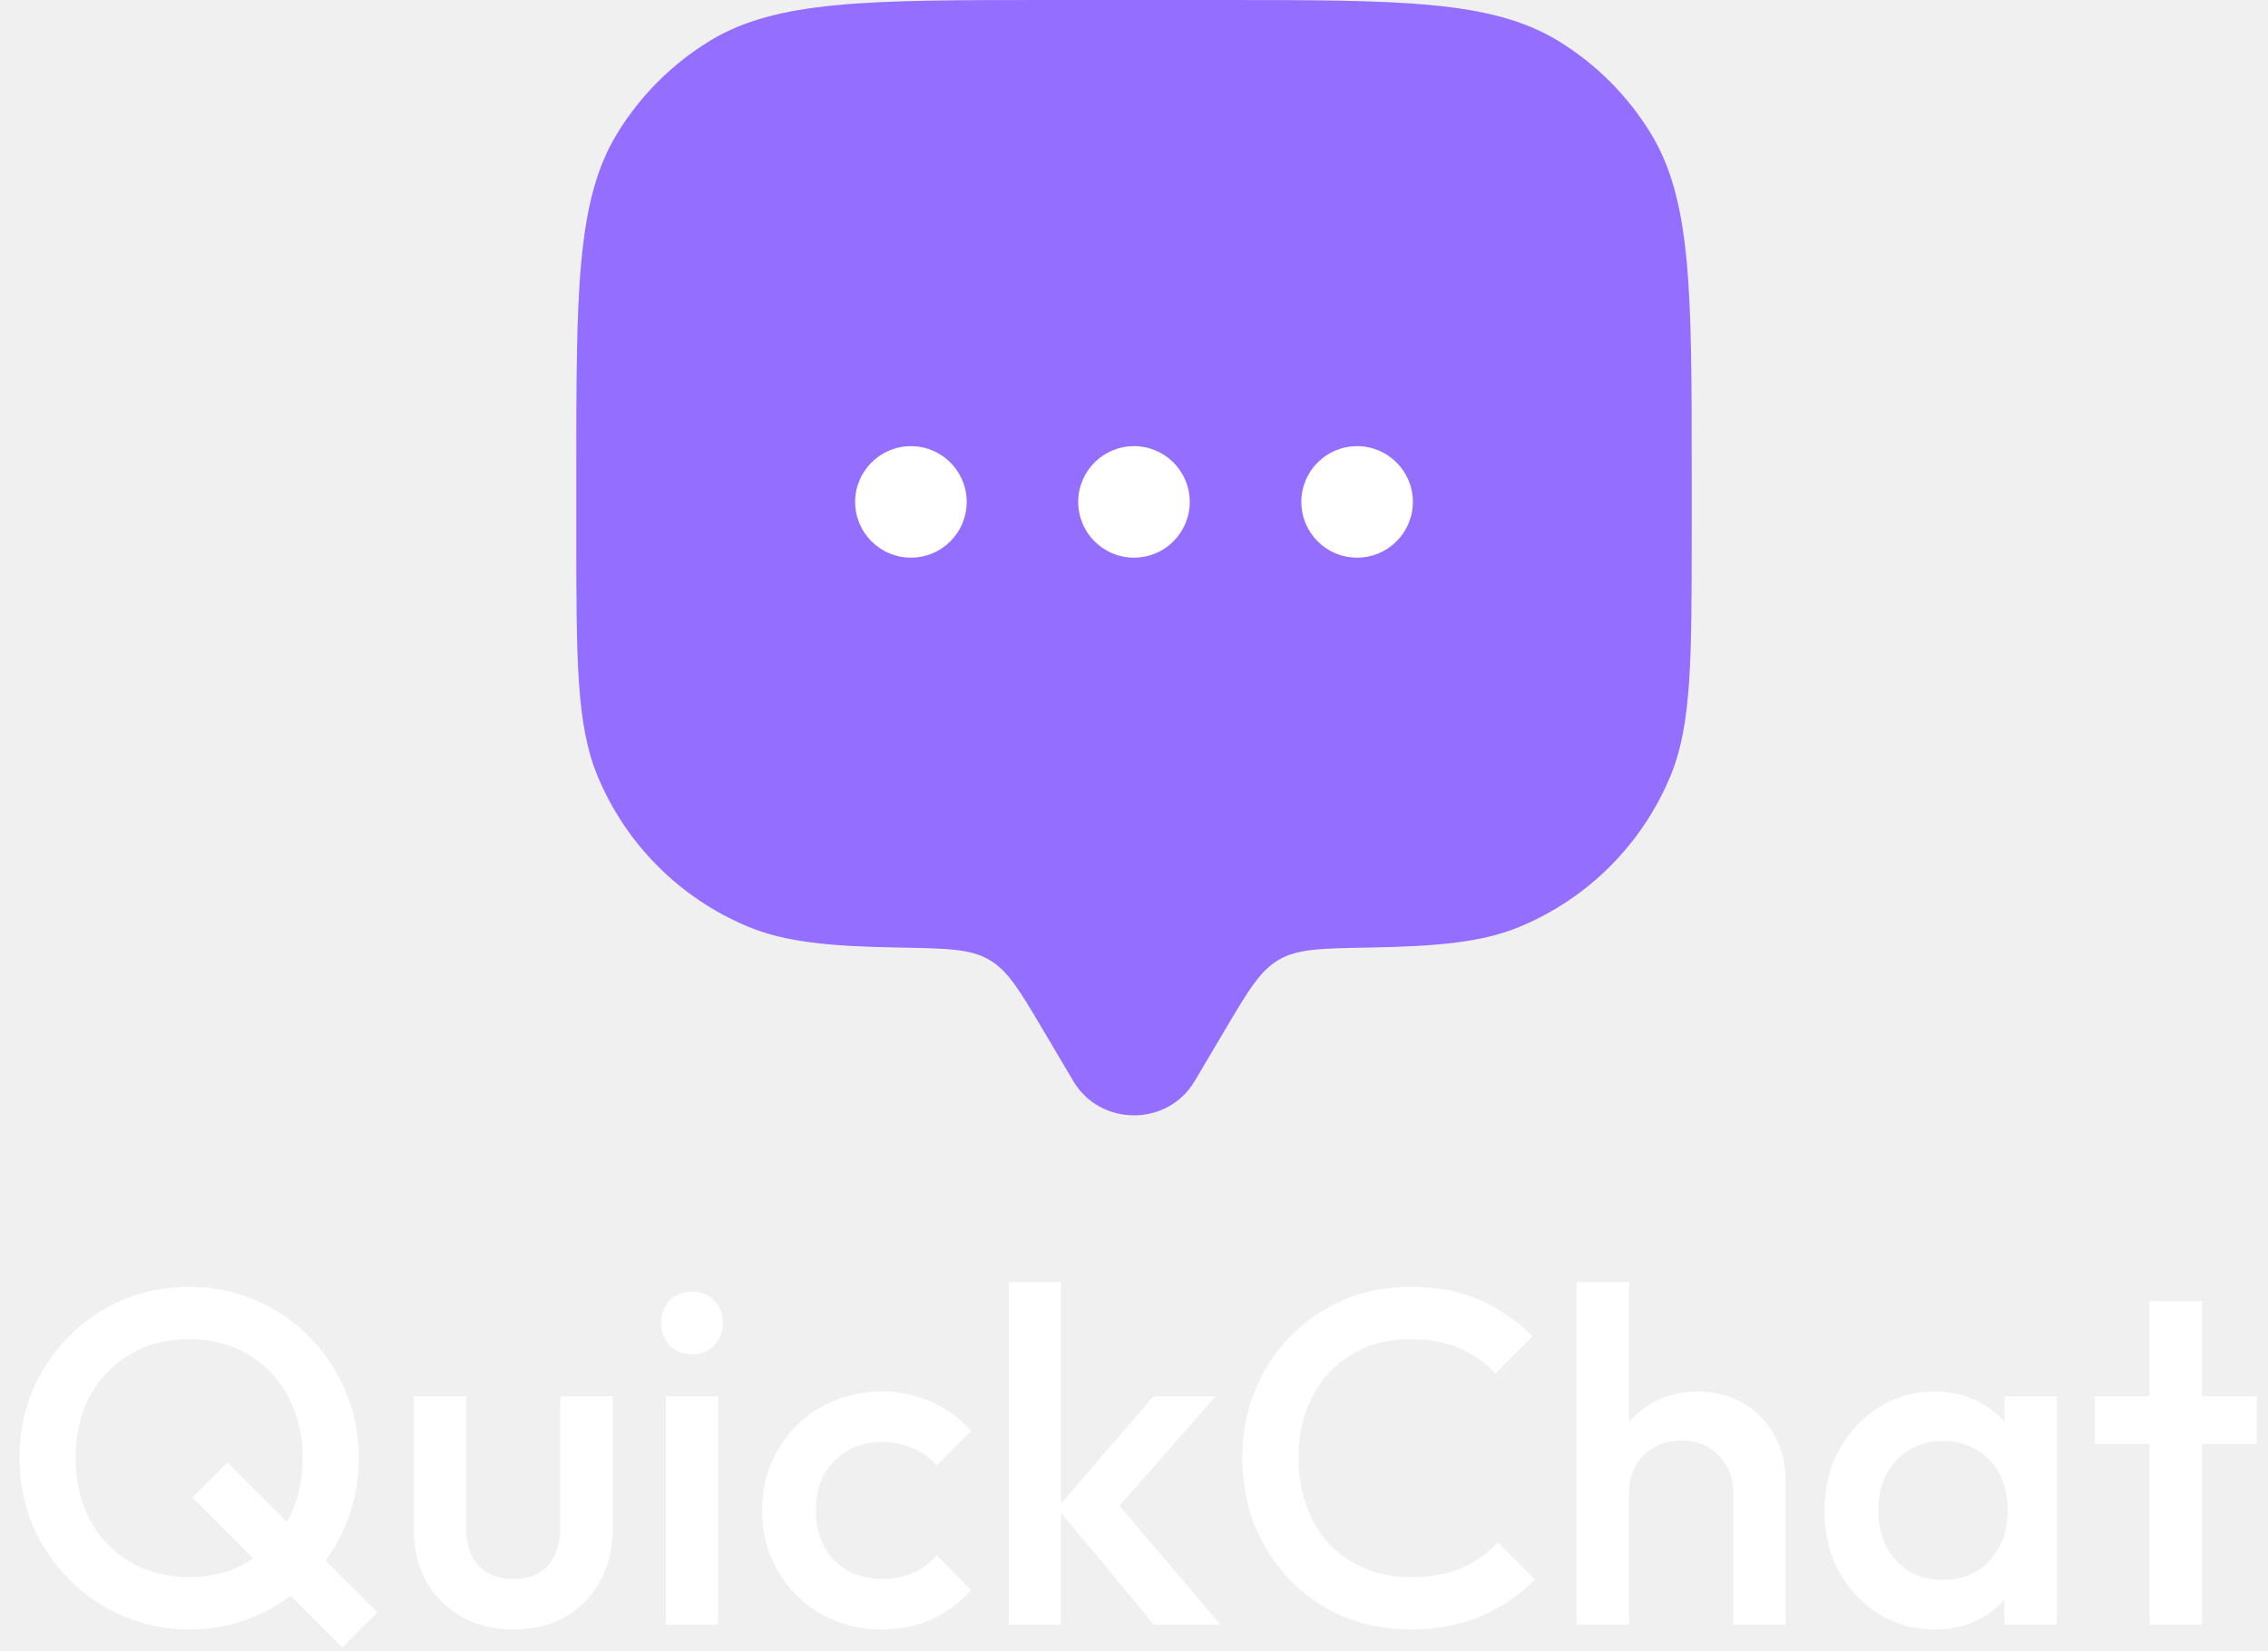
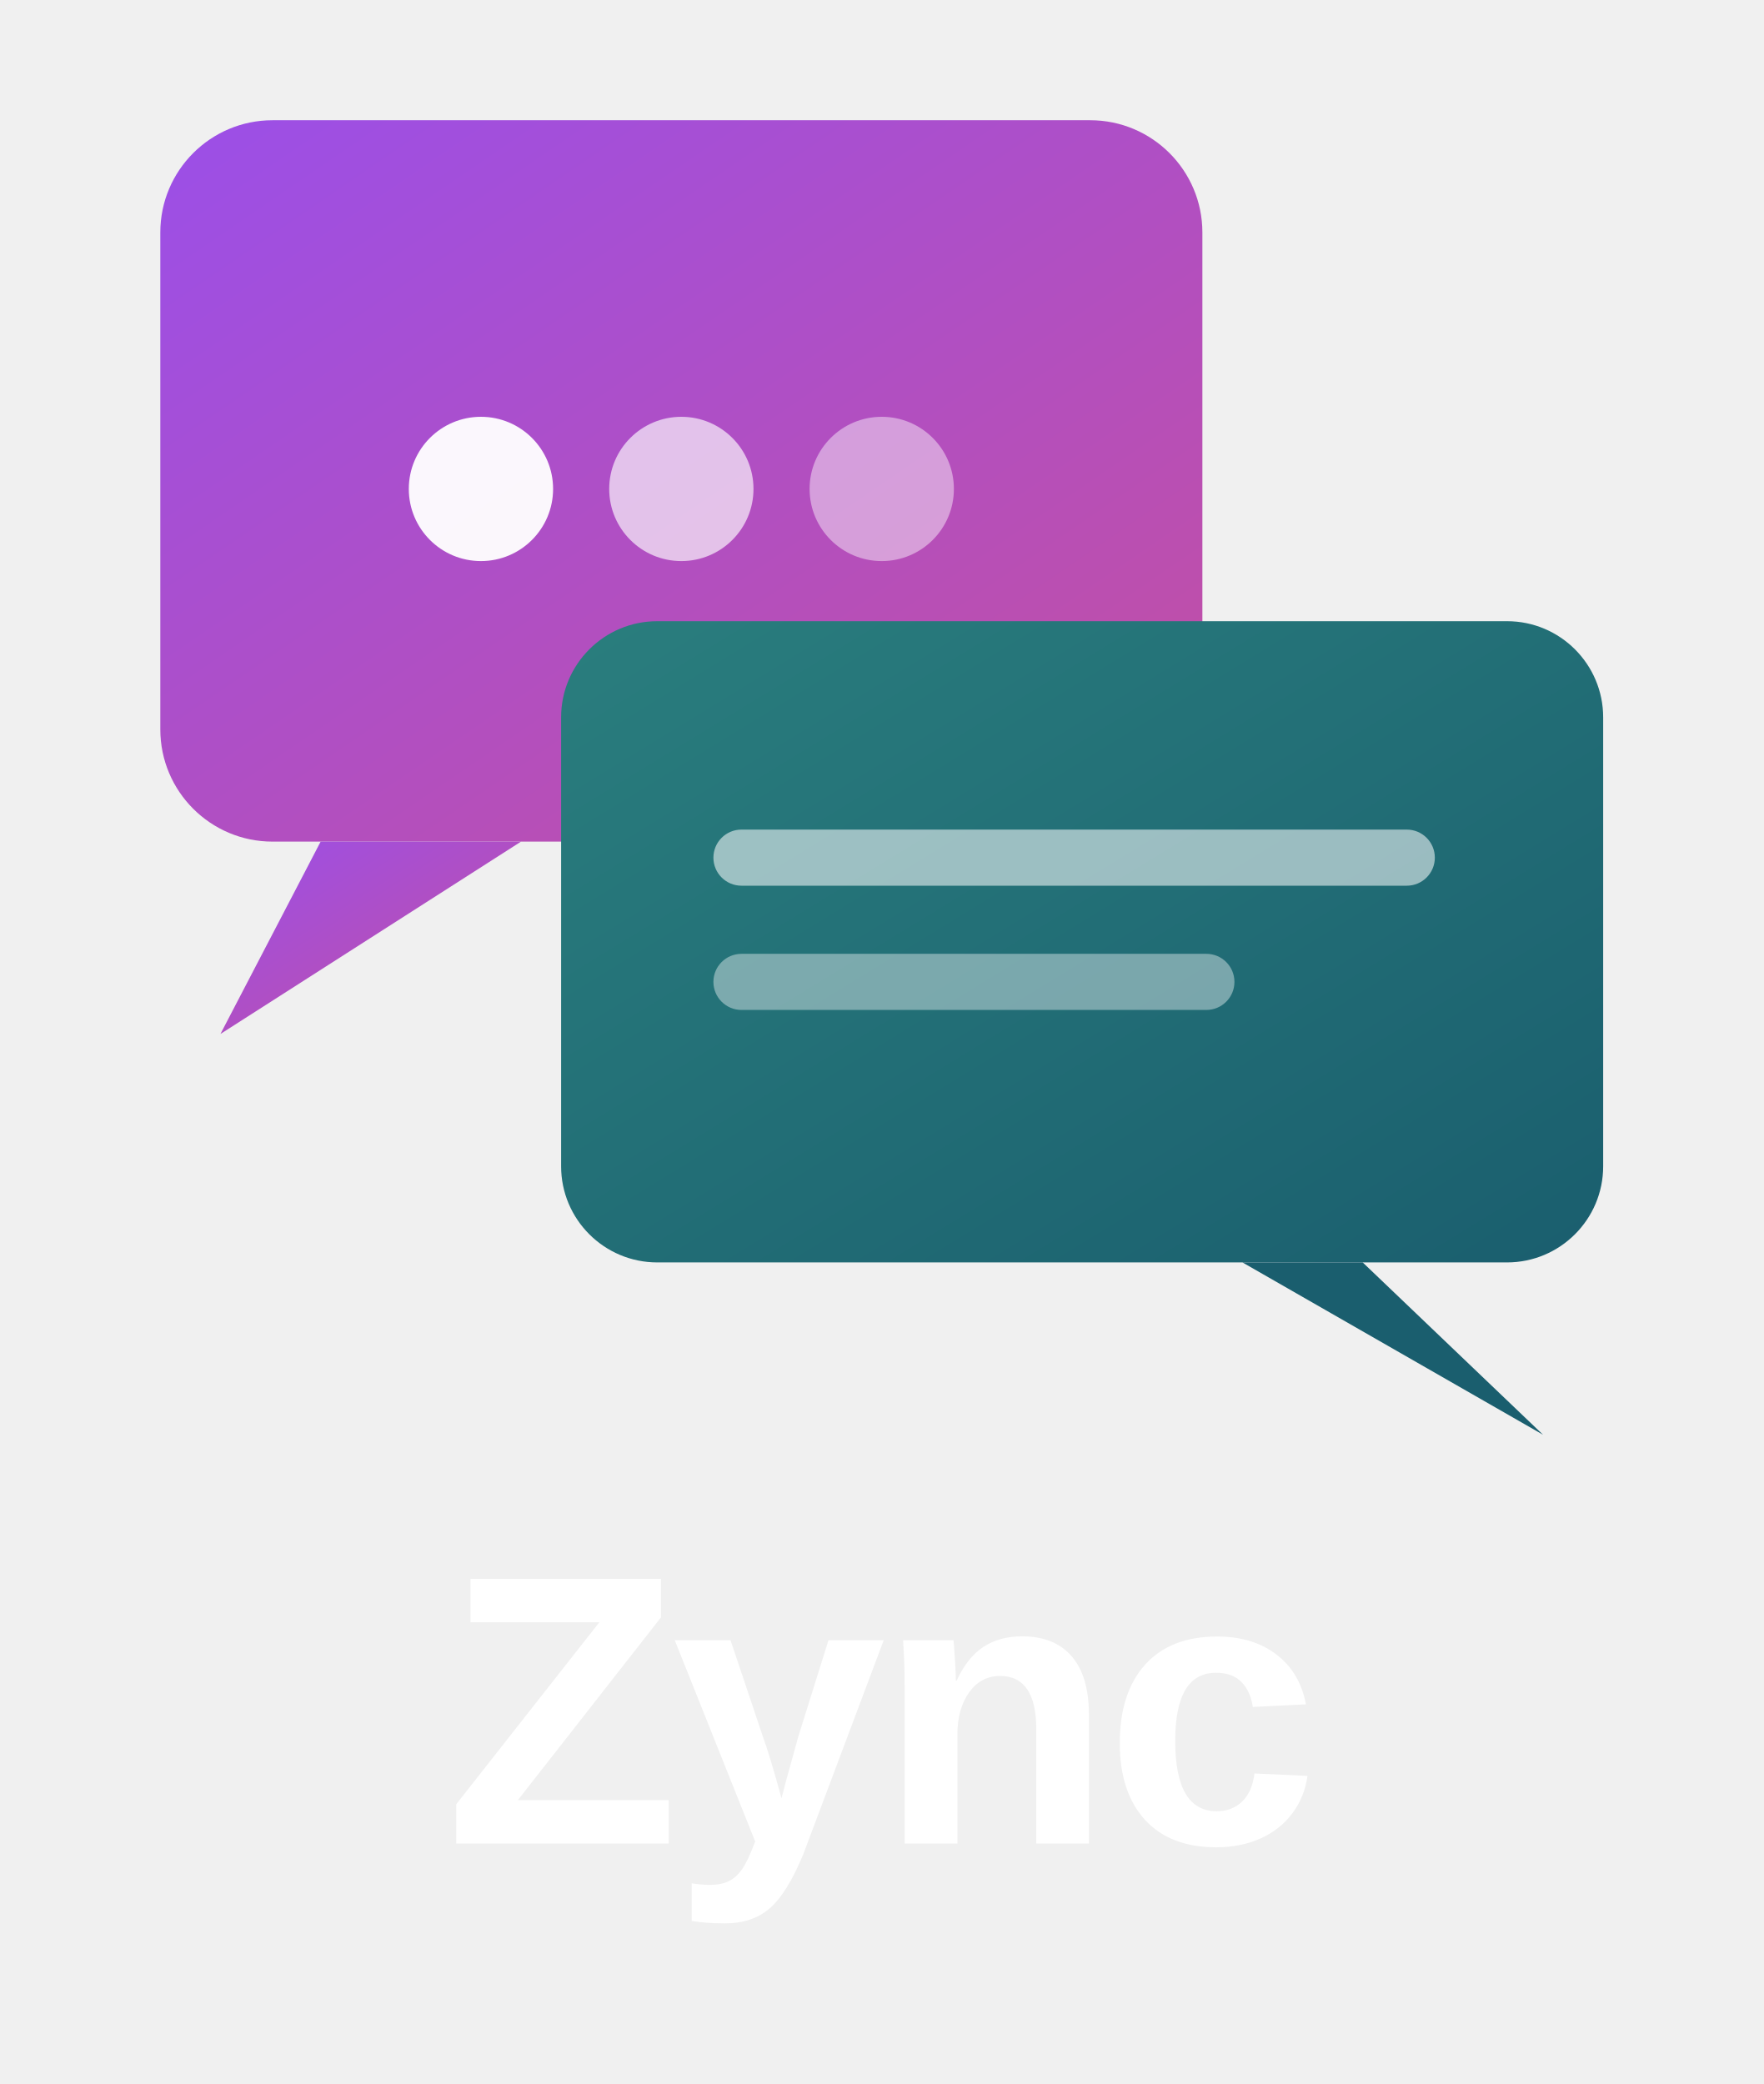
- <svg xmlns="http://www.w3.org/2000/svg" width="610" height="444" viewBox="0 0 610 444" fill="none">
-   <path d="M329.433 277.078L321.301 290.817C314.053 303.061 295.948 303.061 288.7 290.817L280.568 277.078C274.261 266.422 271.108 261.096 266.042 258.148C260.977 255.202 254.599 255.092 241.844 254.873C223.014 254.548 211.204 253.394 201.299 249.292C182.922 241.679 168.321 227.08 160.709 208.702C155 194.92 155 177.446 155 142.501V127.5C155 78.399 155 53.848 166.052 35.813C172.236 25.721 180.721 17.236 190.813 11.052C208.848 -8.94073e-07 233.399 0 282.5 0H327.501C376.602 0 401.152 -8.94073e-07 419.188 11.052C429.281 17.236 437.765 25.721 443.949 35.813C455.001 53.848 455.001 78.399 455.001 127.5V142.501C455.001 177.446 455.001 194.92 449.292 208.702C441.68 227.08 427.08 241.679 408.702 249.292C398.797 253.394 386.988 254.548 368.157 254.873C355.401 255.092 349.024 255.202 343.959 258.148C338.893 261.094 335.739 266.422 329.433 277.078Z" fill="#936EFF" />
-   <path d="M380.004 135.002C380.004 143.287 373.288 150.002 365.004 150.002C356.719 150.002 350.004 143.287 350.004 135.002C350.004 126.717 356.719 120.002 365.004 120.002C373.288 120.002 380.004 126.717 380.004 135.002Z" fill="white" />
-   <path d="M319.996 135.002C319.996 143.287 313.281 150.002 304.996 150.002C296.712 150.002 289.996 143.287 289.996 135.002C289.996 126.717 296.712 120.002 304.996 120.002C313.281 120.002 319.996 126.717 319.996 135.002Z" fill="white" />
-   <path d="M260 135.002C260 143.287 253.284 150.002 245 150.002C236.716 150.002 230 143.287 230 135.002C230 126.717 236.716 120.002 245 120.002C253.284 120.002 260 126.717 260 135.002Z" fill="white" />
-   <path d="M51.072 438.28C44.672 438.28 38.699 437.085 33.152 434.696C27.605 432.307 22.741 429.021 18.56 424.84C14.379 420.573 11.093 415.667 8.704 410.12C6.4 404.488 5.248 398.472 5.248 392.072C5.248 385.672 6.4 379.699 8.704 374.152C11.093 368.605 14.336 363.741 18.432 359.56C22.613 355.293 27.435 352.008 32.896 349.704C38.443 347.315 44.416 346.12 50.816 346.12C57.216 346.12 63.147 347.315 68.608 349.704C74.155 352.008 79.019 355.293 83.2 359.56C87.381 363.741 90.624 368.648 92.928 374.28C95.317 379.827 96.512 385.8 96.512 392.2C96.512 398.6 95.317 404.616 92.928 410.248C90.624 415.795 87.381 420.659 83.2 424.84C79.104 429.021 74.283 432.307 68.736 434.696C63.275 437.085 57.387 438.28 51.072 438.28ZM92.032 443.144L51.712 402.824L61.184 393.352L101.504 433.672L92.032 443.144ZM50.816 424.2C56.875 424.2 62.165 422.835 66.688 420.104C71.296 417.373 74.88 413.619 77.44 408.84C80.085 403.976 81.408 398.387 81.408 392.072C81.408 387.379 80.64 383.112 79.104 379.272C77.653 375.347 75.563 371.976 72.832 369.16C70.101 366.259 66.859 364.04 63.104 362.504C59.435 360.968 55.339 360.2 50.816 360.2C44.843 360.2 39.552 361.565 34.944 364.296C30.421 366.941 26.837 370.653 24.192 375.432C21.632 380.211 20.352 385.757 20.352 392.072C20.352 396.765 21.077 401.117 22.528 405.128C24.064 409.053 26.155 412.424 28.8 415.24C31.531 418.056 34.773 420.275 38.528 421.896C42.283 423.432 46.379 424.2 50.816 424.2ZM138.024 438.28C132.819 438.28 128.168 437.128 124.072 434.824C120.061 432.52 116.904 429.363 114.6 425.352C112.381 421.256 111.272 416.563 111.272 411.272V375.56H125.352V410.632C125.352 413.619 125.821 416.179 126.76 418.312C127.784 420.36 129.235 421.939 131.112 423.048C133.075 424.157 135.379 424.712 138.024 424.712C142.12 424.712 145.235 423.517 147.368 421.128C149.587 418.653 150.696 415.155 150.696 410.632V375.56H164.776V411.272C164.776 416.648 163.624 421.384 161.32 425.48C159.101 429.491 155.987 432.648 151.976 434.952C147.965 437.171 143.315 438.28 138.024 438.28ZM179.061 437V375.56H193.141V437H179.061ZM186.101 364.296C183.712 364.296 181.706 363.485 180.085 361.864C178.549 360.243 177.781 358.237 177.781 355.848C177.781 353.459 178.549 351.453 180.085 349.832C181.706 348.211 183.712 347.4 186.101 347.4C188.576 347.4 190.581 348.211 192.117 349.832C193.653 351.453 194.421 353.459 194.421 355.848C194.421 358.237 193.653 360.243 192.117 361.864C190.581 363.485 188.576 364.296 186.101 364.296ZM237.221 438.28C231.162 438.28 225.658 436.872 220.709 434.056C215.845 431.24 212.005 427.4 209.189 422.536C206.373 417.672 204.965 412.253 204.965 406.28C204.965 400.221 206.373 394.803 209.189 390.024C212.005 385.16 215.845 381.32 220.709 378.504C225.658 375.688 231.162 374.28 237.221 374.28C242 374.28 246.437 375.219 250.533 377.096C254.714 378.888 258.256 381.491 261.157 384.904L251.941 394.248C250.149 392.115 247.973 390.536 245.413 389.512C242.938 388.403 240.208 387.848 237.221 387.848C233.722 387.848 230.608 388.659 227.877 390.28C225.232 391.816 223.141 393.949 221.605 396.68C220.154 399.411 219.429 402.611 219.429 406.28C219.429 409.864 220.154 413.064 221.605 415.88C223.141 418.611 225.232 420.787 227.877 422.408C230.608 423.944 233.722 424.712 237.221 424.712C240.208 424.712 242.938 424.2 245.413 423.176C247.973 422.067 250.149 420.445 251.941 418.312L261.157 427.656C258.256 431.069 254.714 433.715 250.533 435.592C246.437 437.384 242 438.28 237.221 438.28ZM310.348 437L284.364 405.64L310.22 375.56H326.988L297.292 409.352L297.932 401.288L328.268 437H310.348ZM271.308 437V344.84H285.388V437H271.308ZM379.307 438.28C372.822 438.28 366.806 437.128 361.259 434.824C355.798 432.435 351.019 429.149 346.923 424.968C342.827 420.701 339.67 415.795 337.451 410.248C335.232 404.616 334.123 398.6 334.123 392.2C334.123 385.8 335.232 379.827 337.451 374.28C339.67 368.648 342.827 363.741 346.923 359.56C351.019 355.379 355.798 352.093 361.259 349.704C366.806 347.315 372.822 346.12 379.307 346.12C386.56 346.12 392.832 347.315 398.123 349.704C403.414 352.093 408.107 355.336 412.203 359.432L402.219 369.416C399.574 366.515 396.331 364.253 392.491 362.632C388.736 361.011 384.342 360.2 379.307 360.2C374.87 360.2 370.816 360.968 367.147 362.504C363.478 364.04 360.278 366.259 357.547 369.16C354.902 371.976 352.854 375.347 351.403 379.272C349.952 383.197 349.227 387.507 349.227 392.2C349.227 396.893 349.952 401.203 351.403 405.128C352.854 409.053 354.902 412.467 357.547 415.368C360.278 418.184 363.478 420.36 367.147 421.896C370.816 423.432 374.87 424.2 379.307 424.2C384.768 424.2 389.376 423.389 393.131 421.768C396.971 420.061 400.214 417.757 402.859 414.856L412.843 424.84C408.747 429.021 403.926 432.307 398.379 434.696C392.832 437.085 386.475 438.28 379.307 438.28ZM466.17 437V401.544C466.17 397.448 464.847 394.077 462.202 391.432C459.642 388.787 456.314 387.464 452.218 387.464C449.487 387.464 447.055 388.061 444.922 389.256C442.789 390.451 441.125 392.115 439.93 394.248C438.735 396.381 438.138 398.813 438.138 401.544L432.634 398.472C432.634 393.779 433.658 389.64 435.706 386.056C437.754 382.387 440.57 379.528 444.154 377.48C447.823 375.347 451.919 374.28 456.442 374.28C461.05 374.28 465.146 375.304 468.73 377.352C472.314 379.4 475.13 382.259 477.178 385.928C479.226 389.512 480.25 393.693 480.25 398.472V437H466.17ZM424.058 437V344.84H438.138V437H424.058ZM520.286 438.28C514.739 438.28 509.705 436.872 505.182 434.056C500.745 431.24 497.203 427.443 494.558 422.664C491.998 417.8 490.718 412.381 490.718 406.408C490.718 400.349 491.998 394.931 494.558 390.152C497.203 385.288 500.745 381.448 505.182 378.632C509.705 375.731 514.739 374.28 520.286 374.28C524.979 374.28 529.118 375.304 532.702 377.352C536.371 379.315 539.273 382.045 541.406 385.544C543.539 389.043 544.606 393.011 544.606 397.448V415.112C544.606 419.549 543.539 423.517 541.406 427.016C539.358 430.515 536.499 433.288 532.83 435.336C529.161 437.299 524.979 438.28 520.286 438.28ZM522.59 424.968C527.795 424.968 531.977 423.219 535.134 419.72C538.377 416.221 539.998 411.741 539.998 406.28C539.998 402.611 539.273 399.368 537.822 396.552C536.371 393.736 534.323 391.56 531.678 390.024C529.118 388.403 526.089 387.592 522.59 387.592C519.177 387.592 516.147 388.403 513.502 390.024C510.942 391.56 508.894 393.736 507.358 396.552C505.907 399.368 505.182 402.611 505.182 406.28C505.182 409.949 505.907 413.192 507.358 416.008C508.894 418.824 510.942 421.043 513.502 422.664C516.147 424.2 519.177 424.968 522.59 424.968ZM539.102 437V420.488L541.534 405.512L539.102 390.664V375.56H553.182V437H539.102ZM578.152 437V349.96H592.232V437H578.152ZM563.432 388.36V375.56H606.952V388.36H563.432Z" fill="white" />
+ <svg xmlns="http://www.w3.org/2000/svg" viewBox="0 0 440 520" width="440" height="520">
+   <defs>
+     <linearGradient id="purpleGrad" x1="0%" y1="0%" x2="100%" y2="100%">
+       <stop offset="0%" style="stop-color:#9B4FE8;stop-opacity:1" />
+       <stop offset="100%" style="stop-color:#C44FA0;stop-opacity:1" />
+     </linearGradient>
+     <linearGradient id="tealGrad" x1="0%" y1="0%" x2="100%" y2="100%">
+       <stop offset="0%" style="stop-color:#2A7E7E;stop-opacity:1" />
+       <stop offset="100%" style="stop-color:#1A5E6E;stop-opacity:1" />
+     </linearGradient>
+   </defs>
+   <g>
+     <rect x="40" y="30" width="260" height="180" rx="28" ry="28" fill="url(#purpleGrad)" />
+     <polygon points="80,210 55,258 130,210" fill="url(#purpleGrad)" />
+     <circle cx="120" cy="122" r="18" fill="white" opacity="0.95" />
+     <circle cx="170" cy="122" r="18" fill="white" opacity="0.65" />
+     <circle cx="220" cy="122" r="18" fill="white" opacity="0.45" />
+   </g>
+   <g>
+     <rect x="140" y="155" width="260" height="160" rx="24" ry="24" fill="url(#tealGrad)" />
+     <polygon points="340,315 385,358 310,315" fill="#1A5E6E" />
+     <rect x="178" y="207" width="180" height="14" rx="7" fill="white" opacity="0.55" />
+     <rect x="178" y="238" width="130" height="14" rx="7" fill="white" opacity="0.4" />
+   </g>
+   <text x="220" y="460" text-anchor="middle" font-family="'Arial Black', 'Helvetica Neue', Arial, sans-serif" font-size="96" font-weight="900" fill="white" letter-spacing="-2">Zync</text>
</svg>
